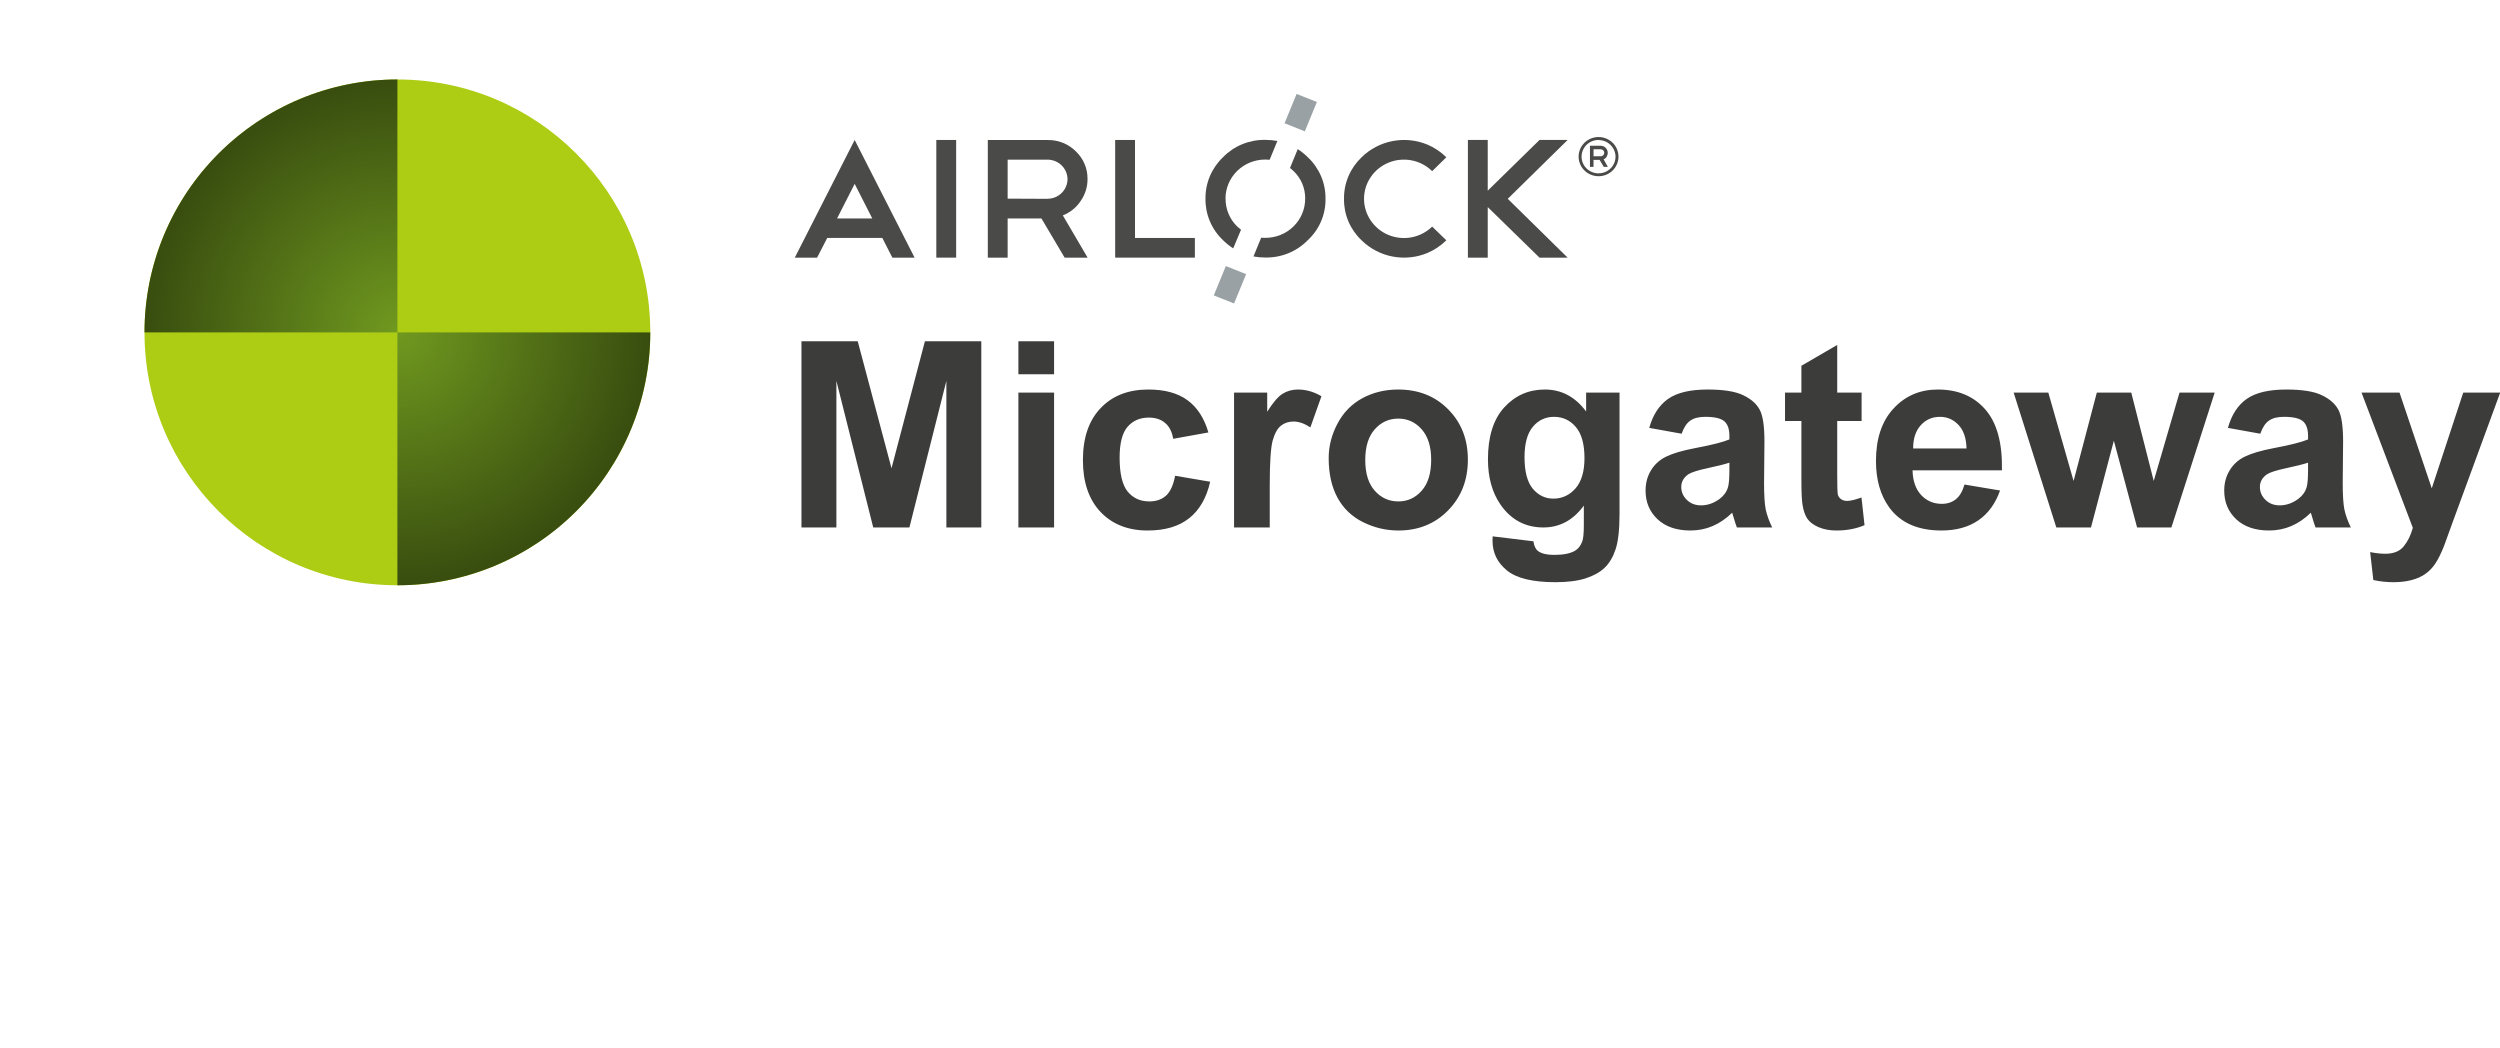
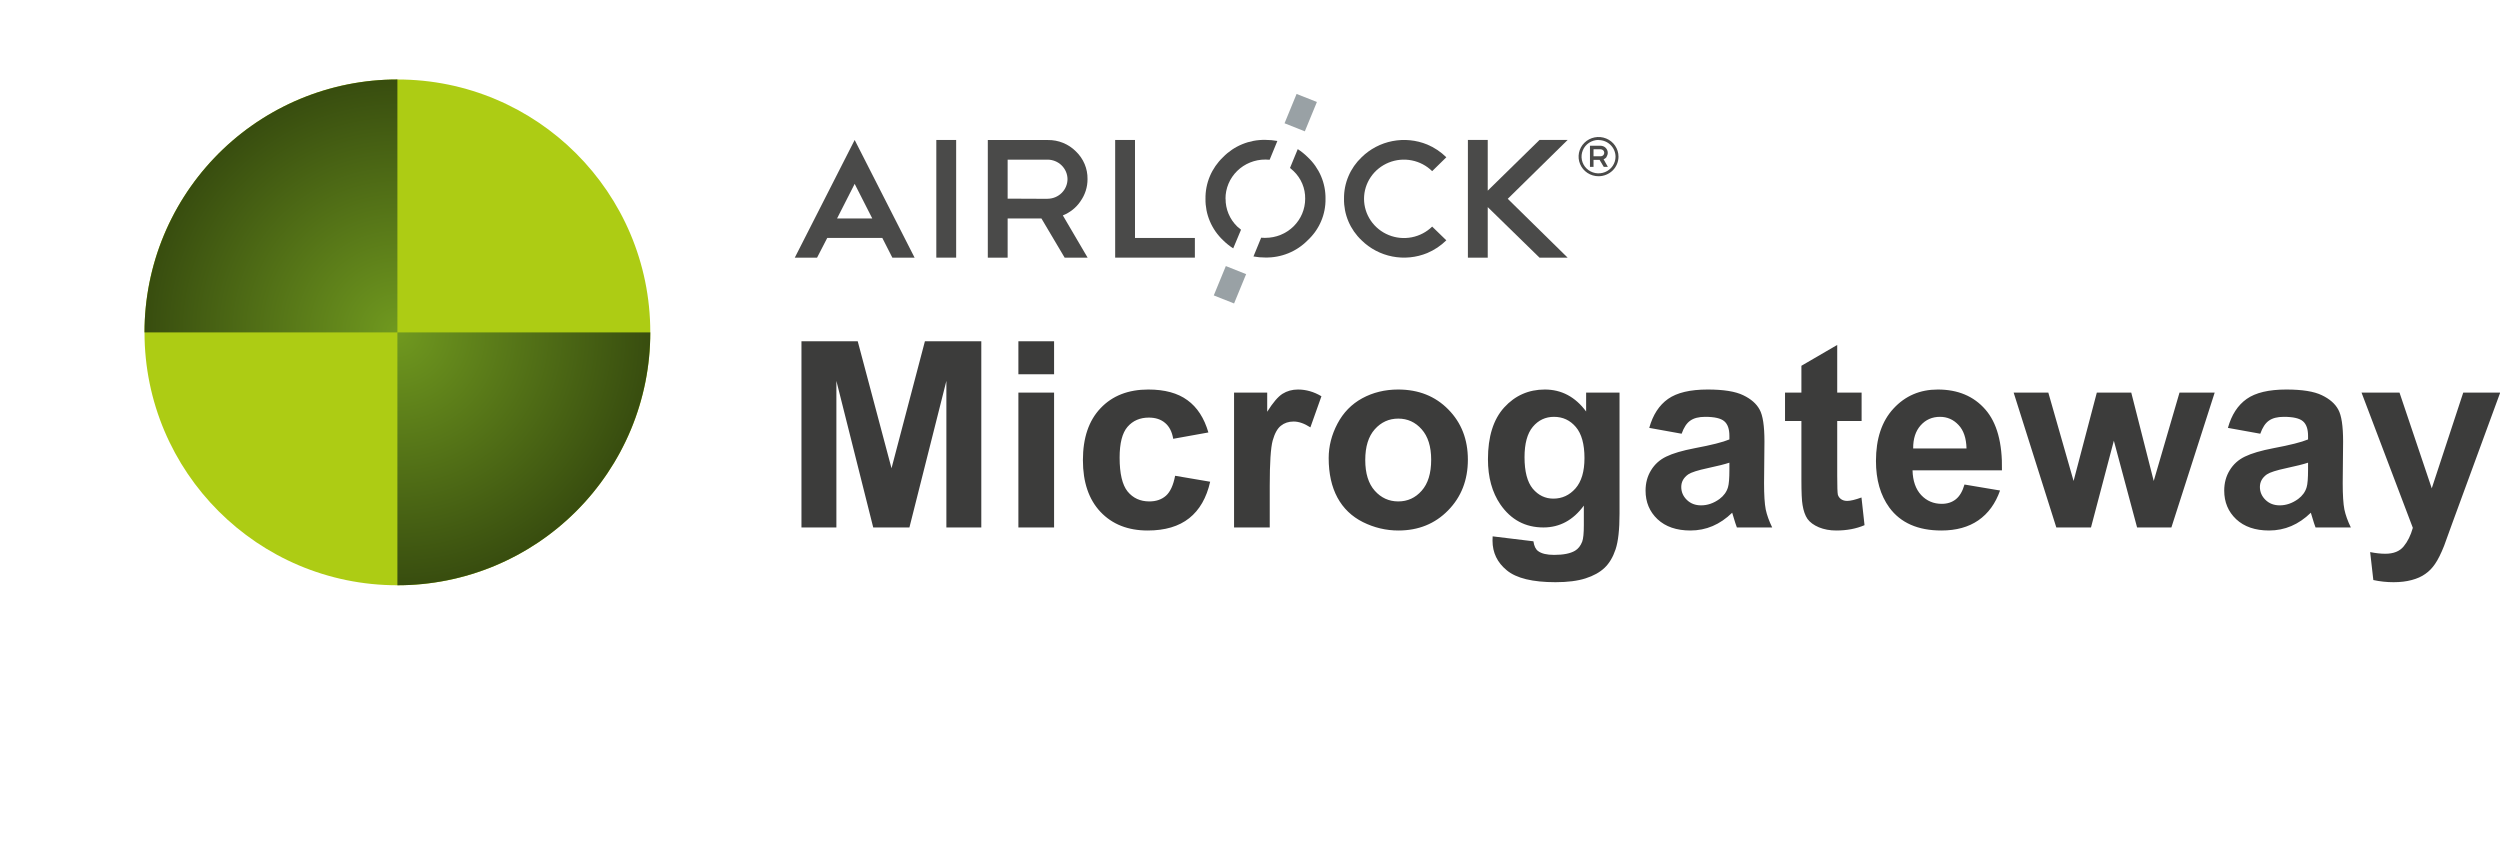
- <svg xmlns="http://www.w3.org/2000/svg" width="346" height="145" viewBox="0 0 346 145" fill="none">
+ <svg xmlns="http://www.w3.org/2000/svg" width="346" height="120" viewBox="0 0 346 120" fill="none">
  <g opacity="0.8">
    <path d="M216.959 19.371H213.065L205.903 26.387V19.371H203.157V35.657H205.903V28.664L213.065 35.657H216.959L208.673 27.516L216.959 19.371Z" fill="#1D1D1B" />
    <path d="M188.445 21.767C187.661 22.511 187.041 23.405 186.623 24.394C186.204 25.383 185.997 26.445 186.012 27.516C185.994 28.586 186.201 29.649 186.619 30.638C187.038 31.626 187.659 32.519 188.445 33.261C189.611 34.409 191.097 35.189 192.716 35.502C194.335 35.816 196.012 35.648 197.533 35.021C198.518 34.604 199.413 34.007 200.171 33.261L198.212 31.359C197.438 32.117 196.454 32.633 195.382 32.841C194.311 33.049 193.201 32.941 192.193 32.53C191.184 32.119 190.322 31.423 189.715 30.531C189.108 29.638 188.783 28.589 188.782 27.516C188.782 26.442 189.107 25.393 189.715 24.5C190.322 23.608 191.185 22.913 192.195 22.503C193.205 22.093 194.315 21.987 195.386 22.198C196.457 22.409 197.441 22.928 198.212 23.688L200.171 21.767C199.414 21.018 198.519 20.42 197.533 20.003C196.011 19.378 194.335 19.212 192.716 19.526C191.098 19.841 189.611 20.62 188.445 21.767Z" fill="#1D1D1B" />
    <path d="M154.339 35.657H165.37V32.934H157.084V19.371H154.339V35.657Z" fill="#1D1D1B" />
    <path d="M144.997 27.516L139.457 27.492V22.094H144.997C145.722 22.1 146.416 22.386 146.929 22.889C147.442 23.392 147.735 24.073 147.743 24.785C147.742 25.503 147.453 26.191 146.939 26.701C146.425 27.211 145.727 27.501 144.997 27.508V27.516ZM149.533 27.859C150.177 26.96 150.52 25.885 150.513 24.785C150.525 24.073 150.389 23.366 150.113 22.708C149.836 22.05 149.426 21.454 148.907 20.958C148.402 20.448 147.797 20.046 147.128 19.774C146.459 19.503 145.741 19.368 145.017 19.379H136.712V35.657H139.457V30.235H144.134L147.346 35.657H150.525L147.097 29.812C148.089 29.418 148.938 28.741 149.533 27.867" fill="#1D1D1B" />
    <path d="M132.332 19.371H129.586V35.657H132.332V19.371Z" fill="#1D1D1B" />
    <path d="M118.286 25.448L120.722 30.235H115.849L118.286 25.448ZM110 35.657H113.083L114.488 32.934H122.115L123.5 35.657H126.579L118.286 19.371L110 35.657Z" fill="#1D1D1B" />
    <path d="M180.99 21.751C180.57 21.334 180.107 20.961 179.609 20.638L178.537 23.242C178.709 23.378 178.874 23.523 179.031 23.676C179.55 24.173 179.96 24.769 180.237 25.427C180.513 26.085 180.649 26.792 180.637 27.504C180.637 28.216 180.495 28.921 180.218 29.578C179.941 30.236 179.534 30.833 179.022 31.336C178.51 31.839 177.901 32.238 177.232 32.509C176.563 32.781 175.845 32.919 175.121 32.918C174.924 32.918 174.72 32.918 174.547 32.894L173.479 35.495C174.021 35.594 174.57 35.643 175.121 35.641C176.214 35.661 177.3 35.459 178.31 35.048C179.32 34.636 180.232 34.024 180.99 33.249C181.784 32.513 182.414 31.621 182.837 30.632C183.261 29.643 183.47 28.577 183.451 27.504C183.464 26.43 183.253 25.365 182.83 24.375C182.407 23.386 181.78 22.492 180.99 21.751ZM169.609 27.504C169.606 26.791 169.747 26.085 170.024 25.426C170.3 24.767 170.706 24.168 171.219 23.664C171.732 23.16 172.341 22.761 173.011 22.49C173.681 22.218 174.4 22.08 175.125 22.082C175.323 22.081 175.522 22.091 175.719 22.11L176.787 19.509C176.239 19.409 175.683 19.358 175.125 19.36C174.034 19.338 172.951 19.54 171.944 19.952C170.936 20.363 170.026 20.976 169.272 21.751C168.488 22.496 167.869 23.39 167.45 24.38C167.032 25.369 166.824 26.433 166.839 27.504C166.822 28.575 167.029 29.637 167.448 30.625C167.866 31.614 168.487 32.507 169.272 33.249C169.698 33.673 170.169 34.05 170.677 34.374L171.757 31.793C171.573 31.654 171.396 31.505 171.227 31.347C170.712 30.845 170.304 30.246 170.028 29.586C169.753 28.925 169.614 28.218 169.621 27.504" fill="#1D1D1B" />
    <path d="M169.655 36.823L167.986 40.884L170.796 42L172.465 37.939L169.655 36.823Z" fill="#808A8E" />
    <path d="M179.449 13L177.78 17.061L180.59 18.177L182.259 14.116L179.449 13Z" fill="#808A8E" />
    <path d="M221.535 21.628H220.544V20.662H221.535C221.665 20.662 221.79 20.712 221.883 20.802C221.975 20.892 222.028 21.015 222.029 21.143C222.03 21.207 222.018 21.271 221.993 21.331C221.968 21.391 221.931 21.445 221.884 21.49C221.838 21.535 221.784 21.571 221.724 21.595C221.664 21.618 221.6 21.63 221.535 21.628ZM222.338 21.692C222.454 21.53 222.516 21.337 222.514 21.139C222.511 20.884 222.407 20.641 222.224 20.46C222.042 20.28 221.794 20.177 221.535 20.172H220.05V23.092H220.544V22.122H221.382L221.957 23.092H222.527L221.936 22.043C222.115 21.974 222.268 21.852 222.374 21.695" fill="#1D1D1B" />
    <path d="M221.238 24.391C220.692 24.391 220.157 24.231 219.703 23.933C219.249 23.634 218.895 23.21 218.686 22.714C218.477 22.218 218.423 21.672 218.53 21.145C218.636 20.618 218.9 20.134 219.287 19.755C219.673 19.375 220.166 19.117 220.702 19.013C221.238 18.908 221.793 18.963 222.298 19.169C222.803 19.375 223.234 19.723 223.536 20.17C223.839 20.617 224.001 21.143 224 21.68C223.999 22.399 223.707 23.089 223.19 23.597C222.672 24.105 221.97 24.391 221.238 24.391ZM221.238 19.367C220.773 19.367 220.318 19.503 219.931 19.757C219.544 20.011 219.243 20.372 219.065 20.795C218.887 21.217 218.84 21.682 218.931 22.131C219.022 22.579 219.246 22.991 219.575 23.315C219.904 23.638 220.323 23.858 220.779 23.948C221.235 24.037 221.709 23.991 222.139 23.816C222.568 23.641 222.936 23.345 223.194 22.964C223.452 22.584 223.591 22.137 223.591 21.68C223.585 21.07 223.335 20.486 222.895 20.056C222.454 19.626 221.859 19.384 221.238 19.383V19.367Z" fill="#1D1D1B" />
  </g>
  <circle cx="55" cy="46" r="35" fill="#ADCC14" />
  <path d="M55 11C50.404 11 45.852 11.905 41.606 13.664C37.36 15.423 33.501 18.001 30.251 21.251C27.001 24.501 24.423 28.36 22.664 32.606C20.905 36.852 20 41.404 20 46L55 46L55 11Z" fill="url(#paint0_radial_1418_472)" />
  <path d="M55 81C59.596 81 64.147 80.095 68.394 78.336C72.64 76.577 76.499 73.999 79.749 70.749C82.999 67.499 85.577 63.64 87.336 59.394C89.095 55.148 90 50.596 90 46L55 46L55 81Z" fill="url(#paint1_radial_1418_472)" />
  <path d="M110.922 73V47.23H118.709L123.385 64.809L128.008 47.23H135.812V73H130.979V52.715L125.863 73H120.854L115.756 52.715V73H110.922ZM140.945 51.801V47.23H145.885V51.801H140.945ZM140.945 73V54.332H145.885V73H140.945ZM167.242 59.852L162.373 60.73C162.209 59.758 161.834 59.025 161.248 58.533C160.674 58.041 159.924 57.795 158.998 57.795C157.768 57.795 156.783 58.223 156.045 59.078C155.318 59.922 154.955 61.34 154.955 63.332C154.955 65.547 155.324 67.111 156.062 68.025C156.812 68.939 157.814 69.397 159.068 69.397C160.006 69.397 160.773 69.133 161.371 68.606C161.969 68.066 162.391 67.147 162.637 65.846L167.488 66.672C166.984 68.898 166.018 70.58 164.588 71.717C163.158 72.853 161.242 73.422 158.84 73.422C156.109 73.422 153.93 72.561 152.301 70.838C150.684 69.115 149.875 66.731 149.875 63.684C149.875 60.602 150.689 58.205 152.318 56.494C153.947 54.772 156.15 53.91 158.928 53.91C161.201 53.91 163.006 54.402 164.342 55.387C165.689 56.359 166.656 57.848 167.242 59.852ZM175.732 73H170.793V54.332H175.381V56.986C176.166 55.732 176.869 54.906 177.49 54.508C178.123 54.109 178.838 53.91 179.635 53.91C180.76 53.91 181.844 54.221 182.887 54.842L181.357 59.148C180.525 58.609 179.752 58.34 179.037 58.34C178.346 58.34 177.76 58.533 177.279 58.92C176.799 59.295 176.418 59.98 176.137 60.977C175.867 61.973 175.732 64.059 175.732 67.234V73ZM183.889 63.402C183.889 61.762 184.293 60.174 185.102 58.639C185.91 57.103 187.053 55.932 188.529 55.123C190.018 54.315 191.676 53.91 193.504 53.91C196.328 53.91 198.643 54.83 200.447 56.67C202.252 58.498 203.154 60.812 203.154 63.613C203.154 66.438 202.24 68.781 200.412 70.644C198.596 72.496 196.305 73.422 193.539 73.422C191.828 73.422 190.193 73.035 188.635 72.262C187.088 71.488 185.91 70.357 185.102 68.869C184.293 67.369 183.889 65.547 183.889 63.402ZM188.951 63.666C188.951 65.518 189.391 66.936 190.27 67.92C191.148 68.904 192.232 69.397 193.521 69.397C194.811 69.397 195.889 68.904 196.756 67.92C197.635 66.936 198.074 65.506 198.074 63.631C198.074 61.803 197.635 60.397 196.756 59.412C195.889 58.428 194.811 57.935 193.521 57.935C192.232 57.935 191.148 58.428 190.27 59.412C189.391 60.397 188.951 61.815 188.951 63.666ZM206.582 74.231L212.225 74.916C212.318 75.572 212.535 76.023 212.875 76.269C213.344 76.621 214.082 76.797 215.09 76.797C216.379 76.797 217.346 76.603 217.99 76.217C218.424 75.959 218.752 75.543 218.975 74.969C219.127 74.559 219.203 73.803 219.203 72.701V69.977C217.727 71.992 215.863 73 213.613 73C211.105 73 209.119 71.939 207.654 69.818C206.506 68.143 205.932 66.057 205.932 63.56C205.932 60.432 206.682 58.041 208.182 56.389C209.693 54.736 211.568 53.91 213.807 53.91C216.115 53.91 218.02 54.924 219.52 56.951V54.332H224.143V71.084C224.143 73.287 223.961 74.934 223.598 76.023C223.234 77.113 222.725 77.969 222.068 78.59C221.412 79.211 220.533 79.697 219.432 80.049C218.342 80.4 216.959 80.576 215.283 80.576C212.119 80.576 209.875 80.031 208.551 78.941C207.227 77.863 206.564 76.492 206.564 74.828C206.564 74.664 206.57 74.465 206.582 74.231ZM210.994 63.279C210.994 65.26 211.375 66.713 212.137 67.639C212.91 68.553 213.859 69.01 214.984 69.01C216.191 69.01 217.211 68.541 218.043 67.603C218.875 66.654 219.291 65.254 219.291 63.402C219.291 61.469 218.893 60.033 218.096 59.096C217.299 58.158 216.291 57.69 215.072 57.69C213.889 57.69 212.91 58.152 212.137 59.078C211.375 59.992 210.994 61.393 210.994 63.279ZM232.738 60.027L228.256 59.219C228.76 57.414 229.627 56.078 230.857 55.211C232.088 54.344 233.916 53.91 236.342 53.91C238.545 53.91 240.186 54.174 241.264 54.701C242.342 55.217 243.098 55.879 243.531 56.688C243.977 57.484 244.199 58.955 244.199 61.1L244.146 66.865C244.146 68.506 244.223 69.719 244.375 70.504C244.539 71.277 244.838 72.109 245.271 73H240.385C240.256 72.672 240.098 72.186 239.91 71.541C239.828 71.248 239.77 71.055 239.734 70.961C238.891 71.781 237.988 72.397 237.027 72.807C236.066 73.217 235.041 73.422 233.951 73.422C232.029 73.422 230.512 72.9 229.398 71.857C228.297 70.814 227.746 69.496 227.746 67.902C227.746 66.848 227.998 65.91 228.502 65.09C229.006 64.258 229.709 63.625 230.611 63.191C231.525 62.746 232.838 62.359 234.549 62.031C236.857 61.598 238.457 61.193 239.348 60.818V60.326C239.348 59.377 239.113 58.703 238.645 58.305C238.176 57.895 237.291 57.69 235.99 57.69C235.111 57.69 234.426 57.865 233.934 58.217C233.441 58.557 233.043 59.16 232.738 60.027ZM239.348 64.035C238.715 64.246 237.713 64.498 236.342 64.791C234.971 65.084 234.074 65.371 233.652 65.652C233.008 66.109 232.686 66.689 232.686 67.393C232.686 68.084 232.943 68.682 233.459 69.186C233.975 69.689 234.631 69.941 235.428 69.941C236.318 69.941 237.168 69.648 237.977 69.062C238.574 68.617 238.967 68.072 239.154 67.428C239.283 67.006 239.348 66.203 239.348 65.019V64.035ZM257.646 54.332V58.27H254.271V65.793C254.271 67.316 254.301 68.207 254.359 68.465C254.43 68.711 254.576 68.916 254.799 69.08C255.033 69.244 255.314 69.326 255.643 69.326C256.1 69.326 256.762 69.168 257.629 68.852L258.051 72.684C256.902 73.176 255.602 73.422 254.148 73.422C253.258 73.422 252.455 73.275 251.74 72.982C251.025 72.678 250.498 72.291 250.158 71.822C249.83 71.342 249.602 70.697 249.473 69.889C249.367 69.314 249.314 68.154 249.314 66.408V58.27H247.047V54.332H249.314V50.623L254.271 47.74V54.332H257.646ZM271.885 67.059L276.807 67.885C276.174 69.689 275.172 71.066 273.801 72.016C272.441 72.953 270.736 73.422 268.686 73.422C265.439 73.422 263.037 72.361 261.479 70.24C260.248 68.541 259.633 66.397 259.633 63.807C259.633 60.713 260.441 58.293 262.059 56.547C263.676 54.789 265.721 53.91 268.193 53.91C270.971 53.91 273.162 54.83 274.768 56.67C276.373 58.498 277.141 61.305 277.07 65.09H264.695C264.73 66.555 265.129 67.697 265.891 68.518C266.652 69.326 267.602 69.731 268.738 69.731C269.512 69.731 270.162 69.519 270.689 69.098C271.217 68.676 271.615 67.996 271.885 67.059ZM272.166 62.066C272.131 60.637 271.762 59.553 271.059 58.815C270.355 58.065 269.5 57.69 268.492 57.69C267.414 57.69 266.523 58.082 265.82 58.867C265.117 59.652 264.771 60.719 264.783 62.066H272.166ZM284.594 73L278.688 54.332H283.486L286.984 66.566L290.201 54.332H294.965L298.076 66.566L301.645 54.332H306.514L300.52 73H295.773L292.557 60.994L289.393 73H284.594ZM312.824 60.027L308.342 59.219C308.846 57.414 309.713 56.078 310.943 55.211C312.174 54.344 314.002 53.91 316.428 53.91C318.631 53.91 320.271 54.174 321.35 54.701C322.428 55.217 323.184 55.879 323.617 56.688C324.062 57.484 324.285 58.955 324.285 61.1L324.232 66.865C324.232 68.506 324.309 69.719 324.461 70.504C324.625 71.277 324.924 72.109 325.357 73H320.471C320.342 72.672 320.184 72.186 319.996 71.541C319.914 71.248 319.855 71.055 319.82 70.961C318.977 71.781 318.074 72.397 317.113 72.807C316.152 73.217 315.127 73.422 314.037 73.422C312.115 73.422 310.598 72.9 309.484 71.857C308.383 70.814 307.832 69.496 307.832 67.902C307.832 66.848 308.084 65.91 308.588 65.09C309.092 64.258 309.795 63.625 310.697 63.191C311.611 62.746 312.924 62.359 314.635 62.031C316.943 61.598 318.543 61.193 319.434 60.818V60.326C319.434 59.377 319.199 58.703 318.73 58.305C318.262 57.895 317.377 57.69 316.076 57.69C315.197 57.69 314.512 57.865 314.02 58.217C313.527 58.557 313.129 59.16 312.824 60.027ZM319.434 64.035C318.801 64.246 317.799 64.498 316.428 64.791C315.057 65.084 314.16 65.371 313.738 65.652C313.094 66.109 312.771 66.689 312.771 67.393C312.771 68.084 313.029 68.682 313.545 69.186C314.061 69.689 314.717 69.941 315.514 69.941C316.404 69.941 317.254 69.648 318.062 69.062C318.66 68.617 319.053 68.072 319.24 67.428C319.369 67.006 319.434 66.203 319.434 65.019V64.035ZM326.834 54.332H332.09L336.555 67.586L340.914 54.332H346.029L339.438 72.297L338.26 75.549C337.826 76.639 337.41 77.471 337.012 78.045C336.625 78.619 336.174 79.082 335.658 79.434C335.154 79.797 334.527 80.078 333.777 80.277C333.039 80.477 332.201 80.576 331.264 80.576C330.314 80.576 329.383 80.477 328.469 80.277L328.029 76.41C328.803 76.562 329.5 76.639 330.121 76.639C331.27 76.639 332.119 76.299 332.67 75.619C333.221 74.951 333.643 74.096 333.936 73.053L326.834 54.332Z" fill="#3C3C3B" />
  <defs>
    <radialGradient id="paint0_radial_1418_472" cx="0" cy="0" r="1" gradientUnits="userSpaceOnUse" gradientTransform="translate(55 46) rotate(90) scale(35)">
      <stop stop-color="#70991F" />
      <stop offset="1" stop-color="#384D0F" />
    </radialGradient>
    <radialGradient id="paint1_radial_1418_472" cx="0" cy="0" r="1" gradientUnits="userSpaceOnUse" gradientTransform="translate(55 46) rotate(90) scale(35)">
      <stop stop-color="#70991F" />
      <stop offset="1" stop-color="#384D0F" />
    </radialGradient>
  </defs>
</svg>
